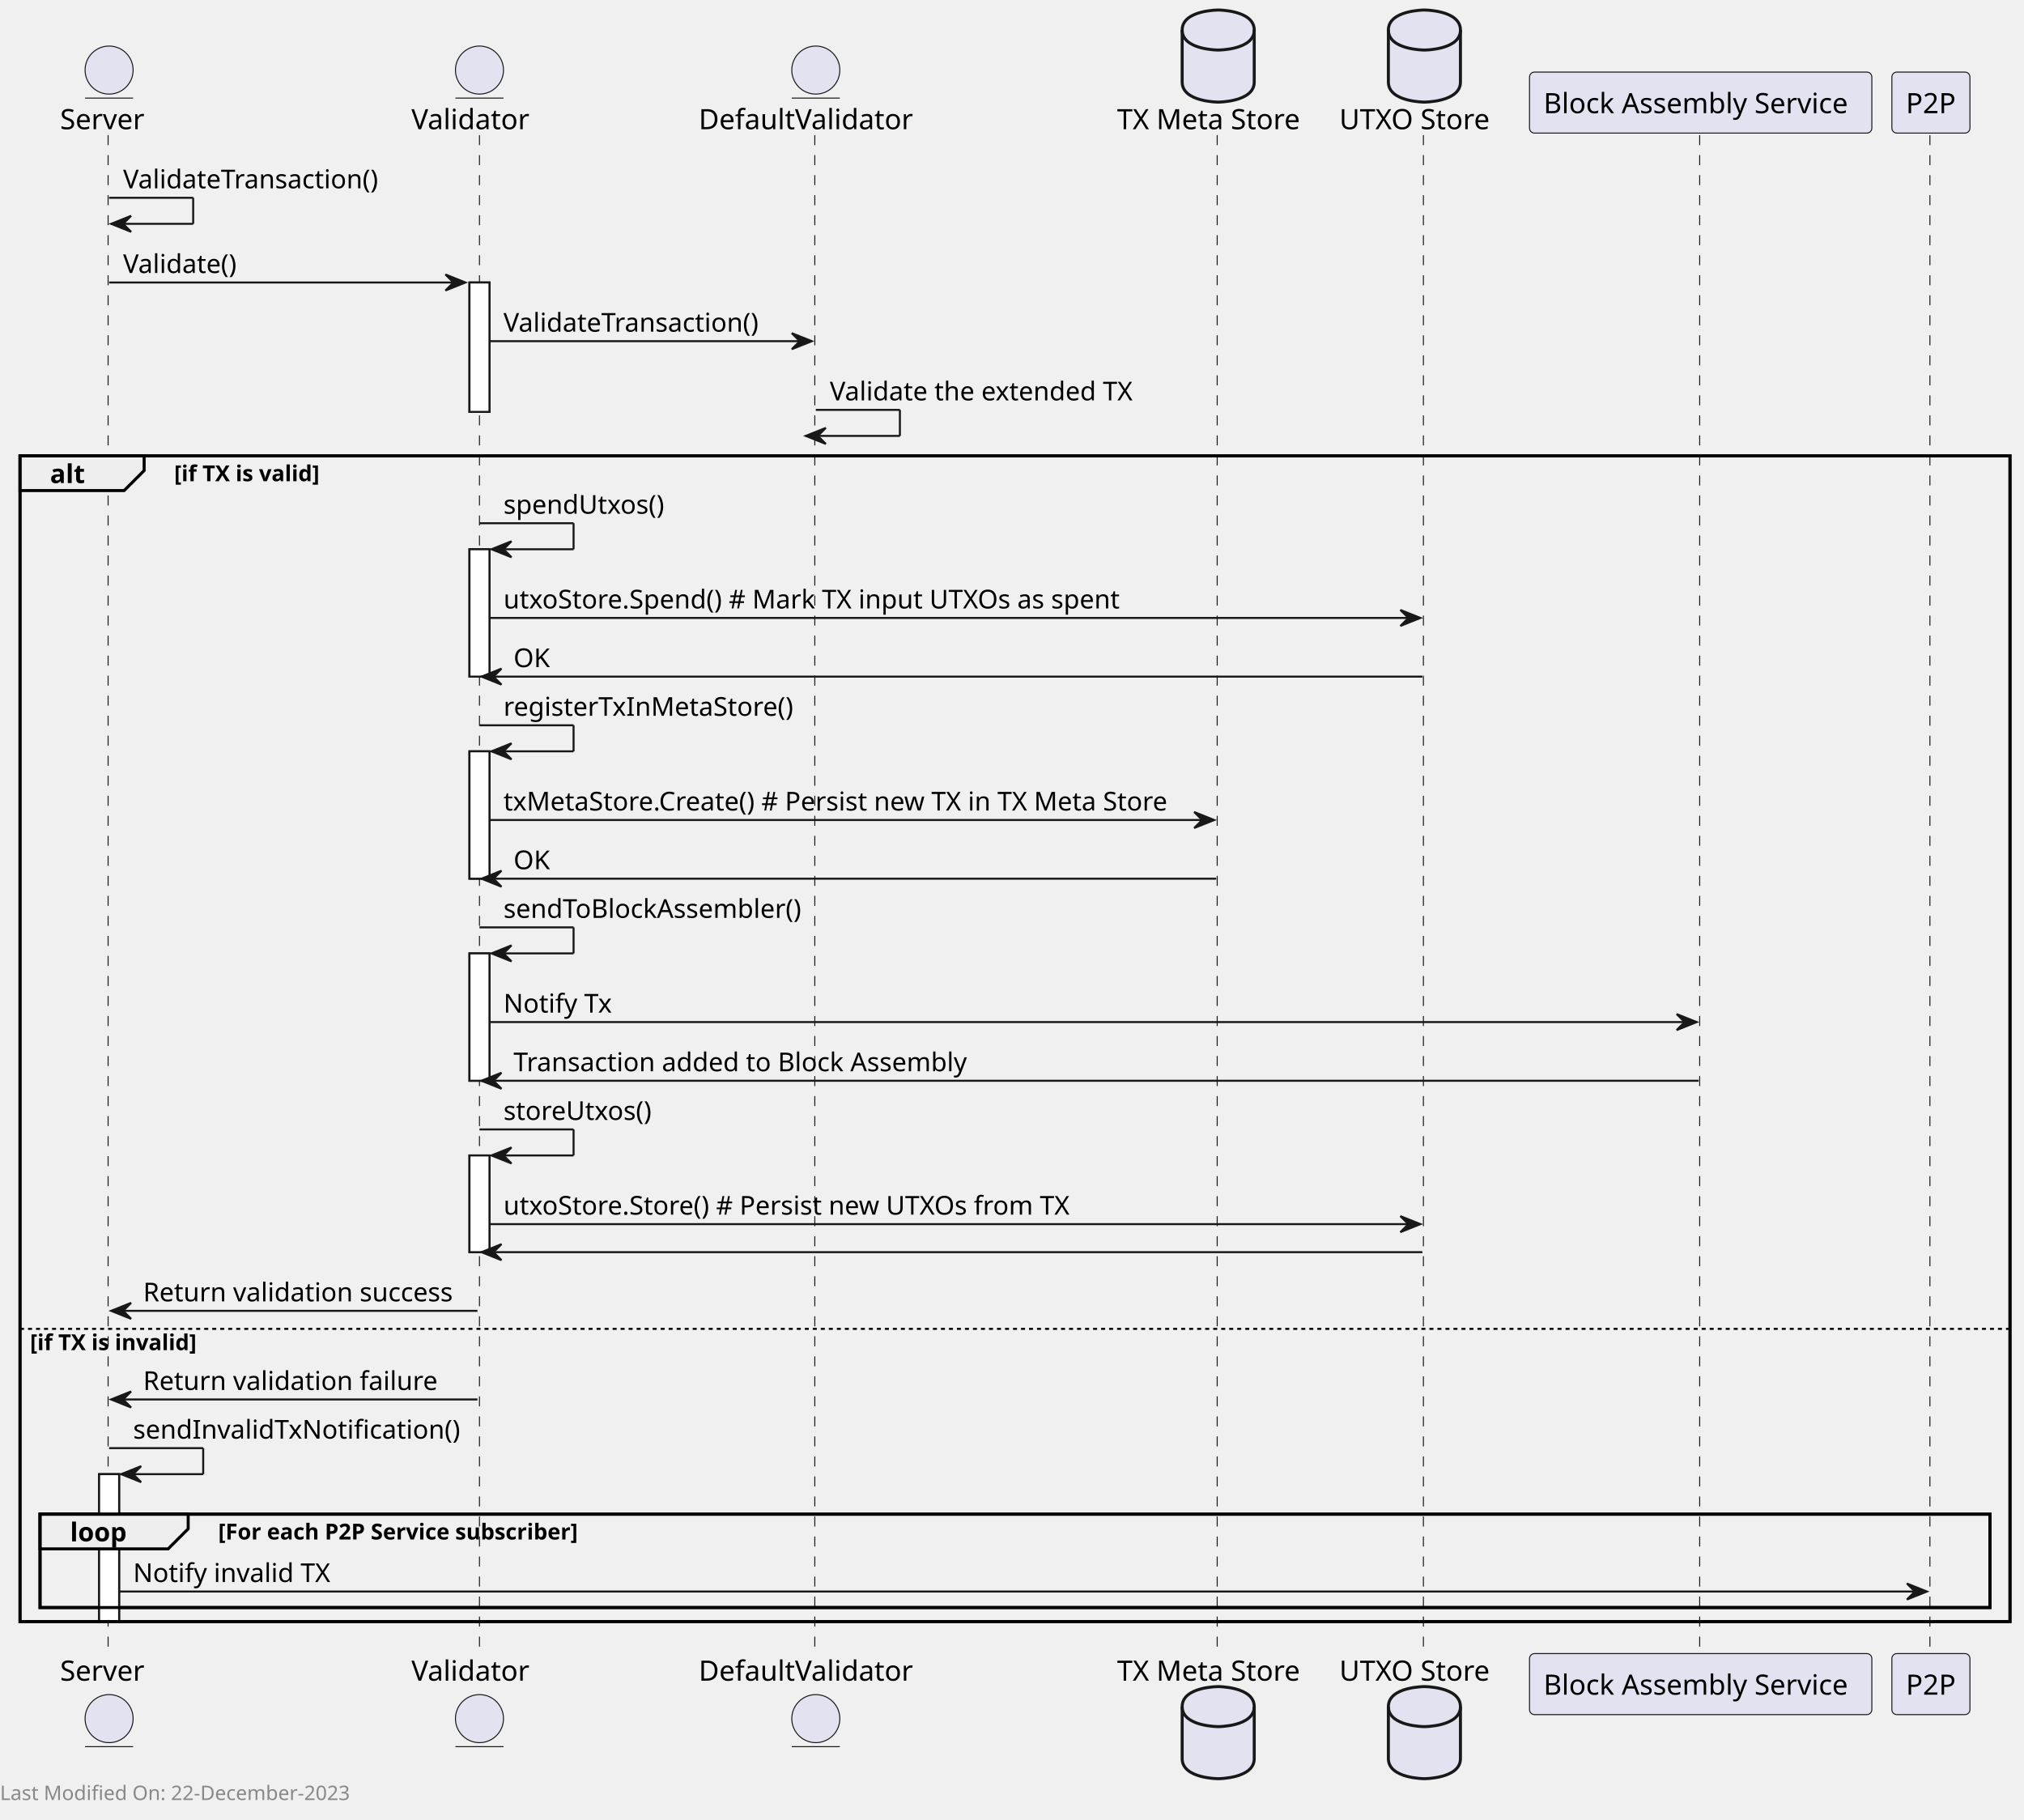
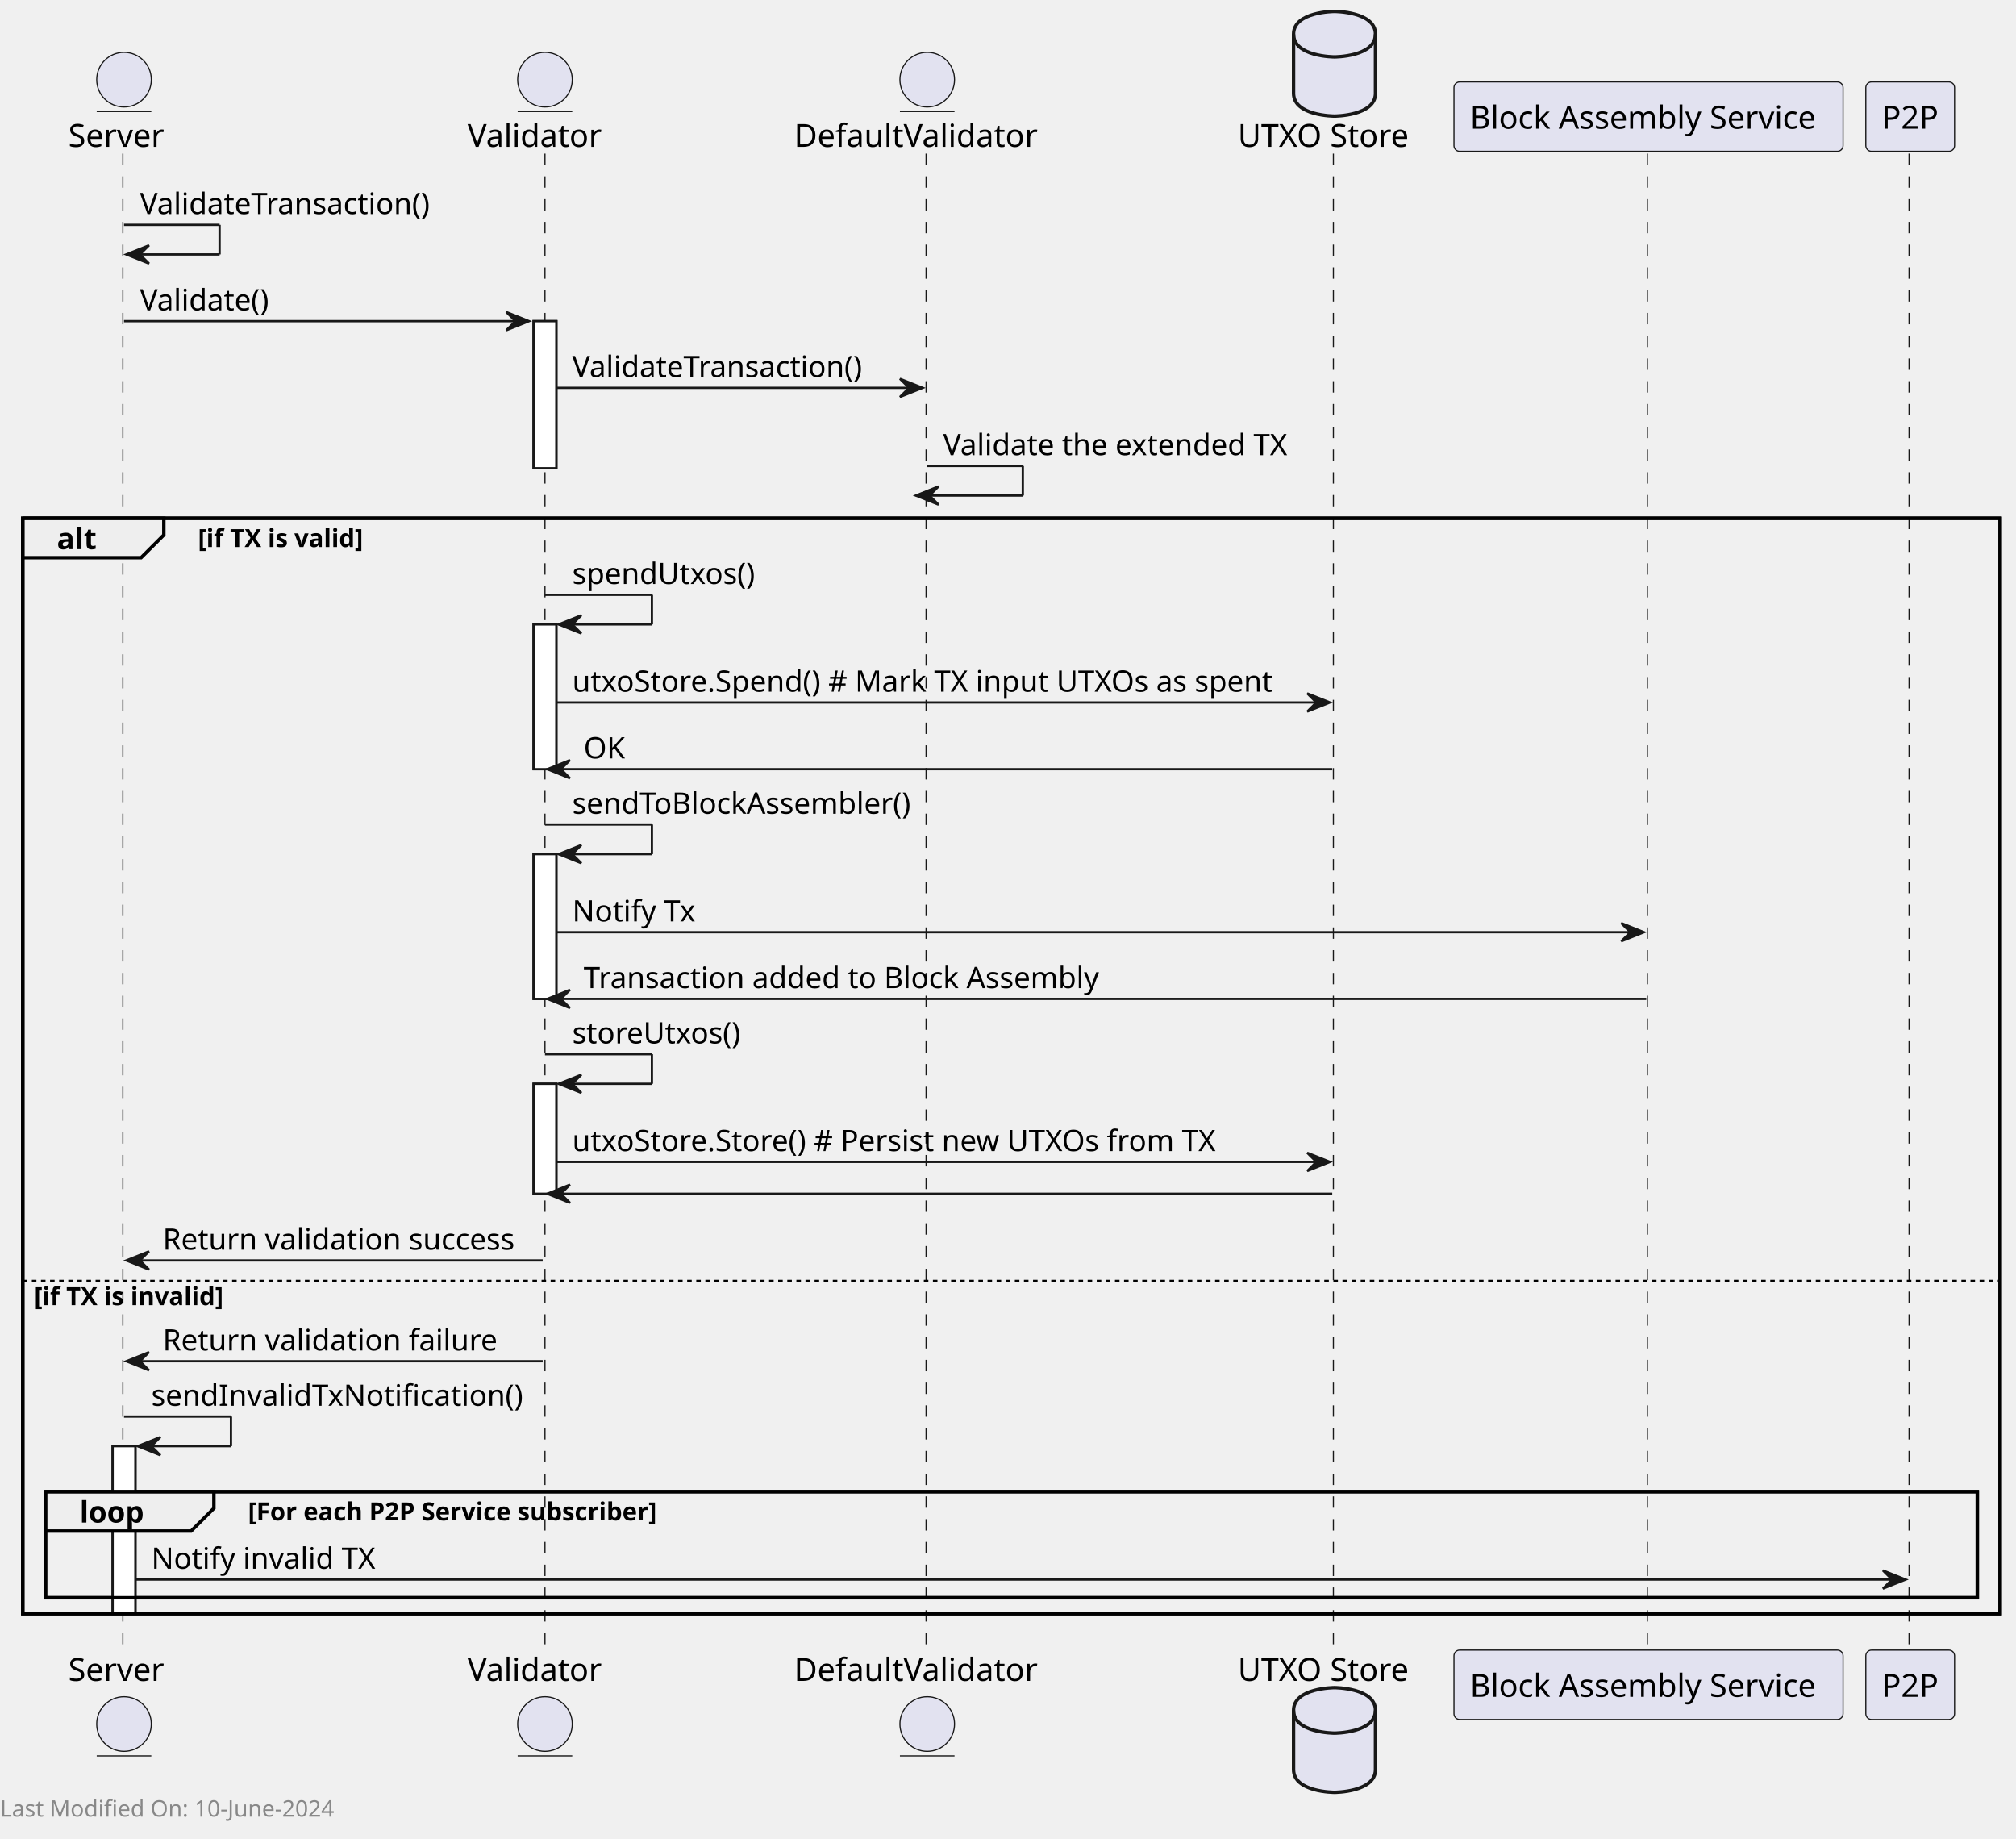
- <svg xmlns="http://www.w3.org/2000/svg" contentStyleType="text/css" height="909" preserveAspectRatio="none" viewBox="0 0 1011 909" width="1011" zoomAndPan="magnify">
-   <path d="m49.5 736.344h10v73.621h-10z" fill="#fff" stroke="#181818" />
-   <path d="m234.5 141.109h10v64.621h-10z" fill="#fff" stroke="#181818" />
-   <path d="m234.5 274.352h10v63.621h-10z" fill="#fff" stroke="#181818" />
-   <path d="m234.5 375.283h10v63.621h-10z" fill="#fff" stroke="#181818" />
-   <path d="m234.5 476.215h10v63.621h-10z" fill="#fff" stroke="#181818" />
-   <path d="m234.5 577.146h10v48.31h-10z" fill="#fff" stroke="#181818" />
-   <path d="m10 227.731h994v582.234h-994z" fill="none" stroke="#000" stroke-width="1.5" />
-   <path d="m20 756.344h974v46.621h-974z" fill="none" stroke="#000" stroke-width="1.5" />
-   <g stroke="#181818">
-     <path d="m54 67.488v759.476" stroke-dasharray="5 5" stroke-width=".5" />
-     <path d="m239.5 67.488v759.476" stroke-dasharray="5 5" stroke-width=".5" />
-     <path d="m407 67.488v759.476" stroke-dasharray="5 5" stroke-width=".5" />
-     <path d="m608 67.488v759.476" stroke-dasharray="5 5" stroke-width=".5" />
-     <path d="m711 67.488v759.476" stroke-dasharray="5 5" stroke-width=".5" />
-     <path d="m849 67.488v759.476" stroke-dasharray="5 5" stroke-width=".5" />
-     <path d="m964 67.488v759.476" stroke-dasharray="5 5" stroke-width=".5" />
+ <svg xmlns="http://www.w3.org/2000/svg" contentStyleType="text/css" height="808px" preserveAspectRatio="none" style="width:886px;height:808px;background:#FFFFFF;" version="1.1" viewBox="0 0 886 808" width="886px" zoomAndPan="magnify">
+   <defs />
+   <g>
+     <rect fill="#FFFFFF" height="73.621" style="stroke:#181818;stroke-width:1.0;" width="10" x="49.5" y="635.412" />
+     <rect fill="#FFFFFF" height="64.621" style="stroke:#181818;stroke-width:1.0;" width="10" x="234.5" y="141.109" />
+     <rect fill="#FFFFFF" height="63.621" style="stroke:#181818;stroke-width:1.0;" width="10" x="234.5" y="274.352" />
+     <rect fill="#FFFFFF" height="63.621" style="stroke:#181818;stroke-width:1.0;" width="10" x="234.5" y="375.283" />
+     <rect fill="#FFFFFF" height="48.31" style="stroke:#181818;stroke-width:1.0;" width="10" x="234.5" y="476.215" />
+     <rect fill="none" height="481.303" style="stroke:#000000;stroke-width:1.5;" width="869" x="10" y="227.731" />
+     <rect fill="none" height="46.621" style="stroke:#000000;stroke-width:1.5;" width="849" x="20" y="655.412" />
+     <line style="stroke:#181818;stroke-width:0.5;stroke-dasharray:5.0,5.0;" x1="54" x2="54" y1="67.488" y2="726.033" />
+     <line style="stroke:#181818;stroke-width:0.5;stroke-dasharray:5.0,5.0;" x1="239.5" x2="239.5" y1="67.488" y2="726.033" />
+     <line style="stroke:#181818;stroke-width:0.5;stroke-dasharray:5.0,5.0;" x1="407" x2="407" y1="67.488" y2="726.033" />
+     <line style="stroke:#181818;stroke-width:0.5;stroke-dasharray:5.0,5.0;" x1="586" x2="586" y1="67.488" y2="726.033" />
+     <line style="stroke:#181818;stroke-width:0.5;stroke-dasharray:5.0,5.0;" x1="724" x2="724" y1="67.488" y2="726.033" />
+     <line style="stroke:#181818;stroke-width:0.5;stroke-dasharray:5.0,5.0;" x1="839" x2="839" y1="67.488" y2="726.033" />
+     <text fill="#000000" font-family="sans-serif" font-size="14" lengthAdjust="spacing" textLength="43" x="30" y="64.535">Server</text>
+     <ellipse cx="54.5" cy="35" fill="#E2E2F0" rx="12" ry="12" style="stroke:#181818;stroke-width:0.5;" />
+     <line style="stroke:#181818;stroke-width:0.5;" x1="42.5" x2="66.5" y1="49" y2="49" />
+     <text fill="#000000" font-family="sans-serif" font-size="14" lengthAdjust="spacing" textLength="43" x="30" y="738.568">Server</text>
+     <ellipse cx="54.5" cy="757.521" fill="#E2E2F0" rx="12" ry="12" style="stroke:#181818;stroke-width:0.5;" />
+     <line style="stroke:#181818;stroke-width:0.5;" x1="42.5" x2="66.5" y1="771.521" y2="771.521" />
+     <text fill="#000000" font-family="sans-serif" font-size="14" lengthAdjust="spacing" textLength="62" x="205.5" y="64.535">Validator</text>
+     <ellipse cx="239.5" cy="35" fill="#E2E2F0" rx="12" ry="12" style="stroke:#181818;stroke-width:0.5;" />
+     <line style="stroke:#181818;stroke-width:0.5;" x1="227.5" x2="251.5" y1="49" y2="49" />
+     <text fill="#000000" font-family="sans-serif" font-size="14" lengthAdjust="spacing" textLength="62" x="205.5" y="738.568">Validator</text>
+     <ellipse cx="239.5" cy="757.521" fill="#E2E2F0" rx="12" ry="12" style="stroke:#181818;stroke-width:0.5;" />
+     <line style="stroke:#181818;stroke-width:0.5;" x1="227.5" x2="251.5" y1="771.521" y2="771.521" />
+     <text fill="#000000" font-family="sans-serif" font-size="14" lengthAdjust="spacing" textLength="111" x="349" y="64.535">DefaultValidator</text>
+     <ellipse cx="407.5" cy="35" fill="#E2E2F0" rx="12" ry="12" style="stroke:#181818;stroke-width:0.5;" />
+     <line style="stroke:#181818;stroke-width:0.5;" x1="395.5" x2="419.5" y1="49" y2="49" />
+     <text fill="#000000" font-family="sans-serif" font-size="14" lengthAdjust="spacing" textLength="111" x="349" y="738.568">DefaultValidator</text>
+     <ellipse cx="407.5" cy="757.521" fill="#E2E2F0" rx="12" ry="12" style="stroke:#181818;stroke-width:0.5;" />
+     <line style="stroke:#181818;stroke-width:0.5;" x1="395.5" x2="419.5" y1="771.521" y2="771.521" />
+     <text fill="#000000" font-family="sans-serif" font-size="14" lengthAdjust="spacing" textLength="79" x="544" y="64.535">UTXO Store</text>
+     <path d="M568.5,15 C568.5,5 586.5,5 586.5,5 C586.5,5 604.5,5 604.5,15 L604.5,41 C604.5,51 586.5,51 586.5,51 C586.5,51 568.5,51 568.5,41 L568.5,15 " fill="#E2E2F0" style="stroke:#181818;stroke-width:1.5;" />
+     <path d="M568.5,15 C568.5,25 586.5,25 586.5,25 C586.5,25 604.5,25 604.5,15 " fill="none" style="stroke:#181818;stroke-width:1.5;" />
+     <text fill="#000000" font-family="sans-serif" font-size="14" lengthAdjust="spacing" textLength="79" x="544" y="738.568">UTXO Store</text>
+     <path d="M568.5,751.521 C568.5,741.521 586.5,741.521 586.5,741.521 C586.5,741.521 604.5,741.521 604.5,751.521 L604.5,777.521 C604.5,787.521 586.5,787.521 586.5,787.521 C586.5,787.521 568.5,787.521 568.5,777.521 L568.5,751.521 " fill="#E2E2F0" style="stroke:#181818;stroke-width:1.5;" />
+     <path d="M568.5,751.521 C568.5,761.521 586.5,761.521 586.5,761.521 C586.5,761.521 604.5,761.521 604.5,751.521 " fill="none" style="stroke:#181818;stroke-width:1.5;" />
+     <rect fill="#E2E2F0" height="30.488" rx="2.5" ry="2.5" style="stroke:#181818;stroke-width:0.5;" width="171" x="639" y="36" />
+     <text fill="#000000" font-family="sans-serif" font-size="14" lengthAdjust="spacing" textLength="157" x="646" y="56.535">Block Assembly Service</text>
+     <rect fill="#E2E2F0" height="30.488" rx="2.5" ry="2.5" style="stroke:#181818;stroke-width:0.5;" width="171" x="639" y="725.033" />
+     <text fill="#000000" font-family="sans-serif" font-size="14" lengthAdjust="spacing" textLength="157" x="646" y="745.568">Block Assembly Service</text>
+     <rect fill="#E2E2F0" height="30.488" rx="2.5" ry="2.5" style="stroke:#181818;stroke-width:0.5;" width="39" x="820" y="36" />
+     <text fill="#000000" font-family="sans-serif" font-size="14" lengthAdjust="spacing" textLength="25" x="827" y="56.535">P2P</text>
+     <rect fill="#E2E2F0" height="30.488" rx="2.5" ry="2.5" style="stroke:#181818;stroke-width:0.5;" width="39" x="820" y="725.033" />
+     <text fill="#000000" font-family="sans-serif" font-size="14" lengthAdjust="spacing" textLength="25" x="827" y="745.568">P2P</text>
+     <rect fill="#FFFFFF" height="73.621" style="stroke:#181818;stroke-width:1.0;" width="10" x="49.5" y="635.412" />
+     <rect fill="#FFFFFF" height="64.621" style="stroke:#181818;stroke-width:1.0;" width="10" x="234.5" y="141.109" />
+     <rect fill="#FFFFFF" height="63.621" style="stroke:#181818;stroke-width:1.0;" width="10" x="234.5" y="274.352" />
+     <rect fill="#FFFFFF" height="63.621" style="stroke:#181818;stroke-width:1.0;" width="10" x="234.5" y="375.283" />
+     <rect fill="#FFFFFF" height="48.31" style="stroke:#181818;stroke-width:1.0;" width="10" x="234.5" y="476.215" />
+     <line style="stroke:#181818;stroke-width:1.0;" x1="54.5" x2="96.5" y1="98.799" y2="98.799" />
+     <line style="stroke:#181818;stroke-width:1.0;" x1="96.5" x2="96.5" y1="98.799" y2="111.799" />
+     <line style="stroke:#181818;stroke-width:1.0;" x1="55.5" x2="96.5" y1="111.799" y2="111.799" />
+     <polygon fill="#181818" points="65.5,107.799,55.5,111.799,65.5,115.799,61.5,111.799" style="stroke:#181818;stroke-width:1.0;" />
+     <text fill="#000000" font-family="sans-serif" font-size="13" lengthAdjust="spacing" textLength="132" x="61.5" y="94.057">ValidateTransaction()</text>
+     <polygon fill="#181818" points="222.5,137.109,232.5,141.109,222.5,145.109,226.5,141.109" style="stroke:#181818;stroke-width:1.0;" />
+     <line style="stroke:#181818;stroke-width:1.0;" x1="54.5" x2="228.5" y1="141.109" y2="141.109" />
+     <text fill="#000000" font-family="sans-serif" font-size="13" lengthAdjust="spacing" textLength="58" x="61.5" y="136.367">Validate()</text>
+     <polygon fill="#181818" points="395.5,166.42,405.5,170.42,395.5,174.42,399.5,170.42" style="stroke:#181818;stroke-width:1.0;" />
+     <line style="stroke:#181818;stroke-width:1.0;" x1="244.5" x2="401.5" y1="170.42" y2="170.42" />
+     <text fill="#000000" font-family="sans-serif" font-size="13" lengthAdjust="spacing" textLength="132" x="251.5" y="165.678">ValidateTransaction()</text>
+     <line style="stroke:#181818;stroke-width:1.0;" x1="407.5" x2="449.5" y1="204.731" y2="204.731" />
+     <line style="stroke:#181818;stroke-width:1.0;" x1="449.5" x2="449.5" y1="204.731" y2="217.731" />
+     <line style="stroke:#181818;stroke-width:1.0;" x1="402.5" x2="449.5" y1="217.731" y2="217.731" />
+     <polygon fill="#181818" points="412.5,213.731,402.5,217.731,412.5,221.731,408.5,217.731" style="stroke:#181818;stroke-width:1.0;" />
+     <text fill="#000000" font-family="sans-serif" font-size="13" lengthAdjust="spacing" textLength="156" x="414.5" y="199.988">Validate the extended TX</text>
+     <path d="M10,227.731 L72,227.731 L72,235.041 L62,245.041 L10,245.041 L10,227.731 " fill="#EEEEEE" style="stroke:#000000;stroke-width:1.5;" />
+     <rect fill="none" height="481.303" style="stroke:#000000;stroke-width:1.5;" width="869" x="10" y="227.731" />
+     <text fill="#000000" font-family="sans-serif" font-size="13" font-weight="bold" lengthAdjust="spacing" textLength="17" x="25" y="241.299">alt</text>
+     <text fill="#000000" font-family="sans-serif" font-size="11" font-weight="bold" lengthAdjust="spacing" textLength="82" x="87" y="240.365">[if TX is valid]</text>
+     <line style="stroke:#181818;stroke-width:1.0;" x1="239.5" x2="286.5" y1="261.352" y2="261.352" />
+     <line style="stroke:#181818;stroke-width:1.0;" x1="286.5" x2="286.5" y1="261.352" y2="274.352" />
+     <line style="stroke:#181818;stroke-width:1.0;" x1="245.5" x2="286.5" y1="274.352" y2="274.352" />
+     <polygon fill="#181818" points="255.5,270.352,245.5,274.352,255.5,278.352,251.5,274.352" style="stroke:#181818;stroke-width:1.0;" />
+     <text fill="#000000" font-family="sans-serif" font-size="13" lengthAdjust="spacing" textLength="83" x="251.5" y="256.609">spendUtxos()</text>
+     <polygon fill="#181818" points="574.5,304.662,584.5,308.662,574.5,312.662,578.5,308.662" style="stroke:#181818;stroke-width:1.0;" />
+     <line style="stroke:#181818;stroke-width:1.0;" x1="244.5" x2="580.5" y1="308.662" y2="308.662" />
+     <text fill="#000000" font-family="sans-serif" font-size="13" lengthAdjust="spacing" textLength="318" x="251.5" y="303.92">utxoStore.Spend() # Mark TX input UTXOs as spent</text>
+     <polygon fill="#181818" points="250.5,333.973,240.5,337.973,250.5,341.973,246.5,337.973" style="stroke:#181818;stroke-width:1.0;" />
+     <line style="stroke:#181818;stroke-width:1.0;" x1="244.5" x2="585.5" y1="337.973" y2="337.973" />
+     <text fill="#000000" font-family="sans-serif" font-size="13" lengthAdjust="spacing" textLength="18" x="256.5" y="333.231">OK</text>
+     <line style="stroke:#181818;stroke-width:1.0;" x1="239.5" x2="286.5" y1="362.283" y2="362.283" />
+     <line style="stroke:#181818;stroke-width:1.0;" x1="286.5" x2="286.5" y1="362.283" y2="375.283" />
+     <line style="stroke:#181818;stroke-width:1.0;" x1="245.5" x2="286.5" y1="375.283" y2="375.283" />
+     <polygon fill="#181818" points="255.5,371.283,245.5,375.283,255.5,379.283,251.5,375.283" style="stroke:#181818;stroke-width:1.0;" />
+     <text fill="#000000" font-family="sans-serif" font-size="13" lengthAdjust="spacing" textLength="154" x="251.5" y="357.541">sendToBlockAssembler()</text>
+     <polygon fill="#181818" points="712.5,405.594,722.5,409.594,712.5,413.594,716.5,409.594" style="stroke:#181818;stroke-width:1.0;" />
+     <line style="stroke:#181818;stroke-width:1.0;" x1="244.5" x2="718.5" y1="409.594" y2="409.594" />
+     <text fill="#000000" font-family="sans-serif" font-size="13" lengthAdjust="spacing" textLength="59" x="251.5" y="404.852">Notify Tx</text>
+     <polygon fill="#181818" points="250.5,434.904,240.5,438.904,250.5,442.904,246.5,438.904" style="stroke:#181818;stroke-width:1.0;" />
+     <line style="stroke:#181818;stroke-width:1.0;" x1="244.5" x2="723.5" y1="438.904" y2="438.904" />
+     <text fill="#000000" font-family="sans-serif" font-size="13" lengthAdjust="spacing" textLength="236" x="256.5" y="434.162">Transaction added to Block Assembly</text>
+     <line style="stroke:#181818;stroke-width:1.0;" x1="239.5" x2="286.5" y1="463.215" y2="463.215" />
+     <line style="stroke:#181818;stroke-width:1.0;" x1="286.5" x2="286.5" y1="463.215" y2="476.215" />
+     <line style="stroke:#181818;stroke-width:1.0;" x1="245.5" x2="286.5" y1="476.215" y2="476.215" />
+     <polygon fill="#181818" points="255.5,472.215,245.5,476.215,255.5,480.215,251.5,476.215" style="stroke:#181818;stroke-width:1.0;" />
+     <text fill="#000000" font-family="sans-serif" font-size="13" lengthAdjust="spacing" textLength="77" x="251.5" y="458.473">storeUtxos()</text>
+     <polygon fill="#181818" points="574.5,506.525,584.5,510.525,574.5,514.525,578.5,510.525" style="stroke:#181818;stroke-width:1.0;" />
+     <line style="stroke:#181818;stroke-width:1.0;" x1="244.5" x2="580.5" y1="510.525" y2="510.525" />
+     <text fill="#000000" font-family="sans-serif" font-size="13" lengthAdjust="spacing" textLength="292" x="251.5" y="505.783">utxoStore.Store() # Persist new UTXOs from TX</text>
+     <polygon fill="#181818" points="250.5,520.525,240.5,524.525,250.5,528.525,246.5,524.525" style="stroke:#181818;stroke-width:1.0;" />
+     <line style="stroke:#181818;stroke-width:1.0;" x1="244.5" x2="585.5" y1="524.525" y2="524.525" />
+     <polygon fill="#181818" points="65.5,549.836,55.5,553.836,65.5,557.836,61.5,553.836" style="stroke:#181818;stroke-width:1.0;" />
+     <line style="stroke:#181818;stroke-width:1.0;" x1="59.5" x2="238.5" y1="553.836" y2="553.836" />
+     <text fill="#000000" font-family="sans-serif" font-size="13" lengthAdjust="spacing" textLength="161" x="71.5" y="549.094">Return validation success</text>
+     <line style="stroke:#000000;stroke-width:1.0;stroke-dasharray:2.0,2.0;" x1="10" x2="879" y1="562.836" y2="562.836" />
+     <text fill="#000000" font-family="sans-serif" font-size="11" font-weight="bold" lengthAdjust="spacing" textLength="93" x="15" y="573.471">[if TX is invalid]</text>
+     <polygon fill="#181818" points="65.5,594.102,55.5,598.102,65.5,602.102,61.5,598.102" style="stroke:#181818;stroke-width:1.0;" />
+     <line style="stroke:#181818;stroke-width:1.0;" x1="59.5" x2="238.5" y1="598.102" y2="598.102" />
+     <text fill="#000000" font-family="sans-serif" font-size="13" lengthAdjust="spacing" textLength="151" x="71.5" y="593.359">Return validation failure</text>
+     <line style="stroke:#181818;stroke-width:1.0;" x1="54.5" x2="101.5" y1="622.412" y2="622.412" />
+     <line style="stroke:#181818;stroke-width:1.0;" x1="101.5" x2="101.5" y1="622.412" y2="635.412" />
+     <line style="stroke:#181818;stroke-width:1.0;" x1="60.5" x2="101.5" y1="635.412" y2="635.412" />
+     <polygon fill="#181818" points="70.5,631.412,60.5,635.412,70.5,639.412,66.5,635.412" style="stroke:#181818;stroke-width:1.0;" />
+     <text fill="#000000" font-family="sans-serif" font-size="13" lengthAdjust="spacing" textLength="171" x="66.5" y="617.67">sendInvalidTxNotification()</text>
+     <path d="M20,655.412 L94,655.412 L94,662.723 L84,672.723 L20,672.723 L20,655.412 " fill="#EEEEEE" style="stroke:#000000;stroke-width:1.5;" />
+     <rect fill="none" height="46.621" style="stroke:#000000;stroke-width:1.5;" width="849" x="20" y="655.412" />
+     <text fill="#000000" font-family="sans-serif" font-size="13" font-weight="bold" lengthAdjust="spacing" textLength="29" x="35" y="668.981">loop</text>
+     <text fill="#000000" font-family="sans-serif" font-size="11" font-weight="bold" lengthAdjust="spacing" textLength="187" x="109" y="668.047">[For each P2P Service subscriber]</text>
+     <polygon fill="#181818" points="827.5,690.033,837.5,694.033,827.5,698.033,831.5,694.033" style="stroke:#181818;stroke-width:1.0;" />
+     <line style="stroke:#181818;stroke-width:1.0;" x1="59.5" x2="833.5" y1="694.033" y2="694.033" />
+     <text fill="#000000" font-family="sans-serif" font-size="13" lengthAdjust="spacing" textLength="105" x="66.5" y="689.291">Notify invalid TX</text>
+     <text fill="#888888" font-family="sans-serif" font-size="10" lengthAdjust="spacing" textLength="158" x="0" y="798.189">Last Modified On: 10-June-2024</text>
  </g>
-   <text font-family="sans-serif" font-size="14" lengthAdjust="spacing" textLength="43" x="30" y="64.535">Server</text>
-   <ellipse cx="54.5" cy="35" fill="#e2e2f0" rx="12" ry="12" stroke="#181818" stroke-width=".5" />
-   <path d="m42.5 49h24" stroke="#181818" stroke-width=".5" />
-   <text font-family="sans-serif" font-size="14" lengthAdjust="spacing" textLength="43" x="30" y="839.5">Server</text>
-   <ellipse cx="54.5" cy="858.453" fill="#e2e2f0" rx="12" ry="12" stroke="#181818" stroke-width=".5" />
-   <path d="m42.5 872.453h24" stroke="#181818" stroke-width=".5" />
-   <text font-family="sans-serif" font-size="14" lengthAdjust="spacing" textLength="62" x="205.5" y="64.535">Validator</text>
-   <ellipse cx="239.5" cy="35" fill="#e2e2f0" rx="12" ry="12" stroke="#181818" stroke-width=".5" />
-   <path d="m227.5 49h24" stroke="#181818" stroke-width=".5" />
-   <text font-family="sans-serif" font-size="14" lengthAdjust="spacing" textLength="62" x="205.5" y="839.5">Validator</text>
-   <ellipse cx="239.5" cy="858.453" fill="#e2e2f0" rx="12" ry="12" stroke="#181818" stroke-width=".5" />
-   <path d="m227.5 872.453h24" stroke="#181818" stroke-width=".5" />
-   <text font-family="sans-serif" font-size="14" lengthAdjust="spacing" textLength="111" x="349" y="64.535">DefaultValidator</text>
-   <ellipse cx="407.5" cy="35" fill="#e2e2f0" rx="12" ry="12" stroke="#181818" stroke-width=".5" />
-   <path d="m395.5 49h24" stroke="#181818" stroke-width=".5" />
-   <text font-family="sans-serif" font-size="14" lengthAdjust="spacing" textLength="111" x="349" y="839.5">DefaultValidator</text>
-   <ellipse cx="407.5" cy="858.453" fill="#e2e2f0" rx="12" ry="12" stroke="#181818" stroke-width=".5" />
-   <path d="m395.5 872.453h24" stroke="#181818" stroke-width=".5" />
-   <text font-family="sans-serif" font-size="14" lengthAdjust="spacing" textLength="95" x="558" y="64.535">TX Meta Store</text>
-   <path d="m590.5 15c0-10 18-10 18-10s18 0 18 10v26c0 10-18 10-18 10s-18 0-18-10z" fill="#e2e2f0" stroke="#181818" stroke-width="1.5" />
-   <path d="m590.5 15c0 10 18 10 18 10s18 0 18-10" fill="none" stroke="#181818" stroke-width="1.5" />
-   <text font-family="sans-serif" font-size="14" lengthAdjust="spacing" textLength="95" x="558" y="839.5">TX Meta Store</text>
-   <path d="m590.5 852.453c0-10 18-10 18-10s18 0 18 10v26c0 10-18 10-18 10s-18 0-18-10z" fill="#e2e2f0" stroke="#181818" stroke-width="1.5" />
-   <path d="m590.5 852.453c0 10 18 10 18 10s18 0 18-10" fill="none" stroke="#181818" stroke-width="1.5" />
-   <text font-family="sans-serif" font-size="14" lengthAdjust="spacing" textLength="79" x="669" y="64.535">UTXO Store</text>
-   <path d="m693.5 15c0-10 18-10 18-10s18 0 18 10v26c0 10-18 10-18 10s-18 0-18-10z" fill="#e2e2f0" stroke="#181818" stroke-width="1.5" />
-   <path d="m693.5 15c0 10 18 10 18 10s18 0 18-10" fill="none" stroke="#181818" stroke-width="1.5" />
-   <text font-family="sans-serif" font-size="14" lengthAdjust="spacing" textLength="79" x="669" y="839.5">UTXO Store</text>
-   <path d="m693.5 852.453c0-10 18-10 18-10s18 0 18 10v26c0 10-18 10-18 10s-18 0-18-10z" fill="#e2e2f0" stroke="#181818" stroke-width="1.5" />
-   <path d="m693.5 852.453c0 10 18 10 18 10s18 0 18-10" fill="none" stroke="#181818" stroke-width="1.5" />
-   <rect fill="#e2e2f0" height="30.488" rx="2.5" stroke="#181818" stroke-width=".5" width="171" x="764" y="36" />
-   <text font-family="sans-serif" font-size="14" lengthAdjust="spacing" textLength="157" x="771" y="56.535">Block Assembly Service</text>
-   <rect fill="#e2e2f0" height="30.488" rx="2.5" stroke="#181818" stroke-width=".5" width="171" x="764" y="825.965" />
-   <text font-family="sans-serif" font-size="14" lengthAdjust="spacing" textLength="157" x="771" y="846.5">Block Assembly Service</text>
-   <rect fill="#e2e2f0" height="30.488" rx="2.5" stroke="#181818" stroke-width=".5" width="39" x="945" y="36" />
-   <text font-family="sans-serif" font-size="14" lengthAdjust="spacing" textLength="25" x="952" y="56.535">P2P</text>
-   <rect fill="#e2e2f0" height="30.488" rx="2.5" stroke="#181818" stroke-width=".5" width="39" x="945" y="825.965" />
-   <text font-family="sans-serif" font-size="14" lengthAdjust="spacing" textLength="25" x="952" y="846.5">P2P</text>
-   <g stroke="#181818">
-     <g fill="#fff">
-       <path d="m49.5 736.344h10v73.621h-10z" />
-       <path d="m234.5 141.109h10v64.621h-10z" />
-       <path d="m234.5 274.352h10v63.621h-10z" />
-       <path d="m234.5 375.283h10v63.621h-10z" />
-       <path d="m234.5 476.215h10v63.621h-10z" />
-       <path d="m234.5 577.146h10v48.31h-10z" />
-     </g>
-     <path d="m54.5 98.799h42" />
-     <path d="m96.5 98.799v13" />
-     <path d="m55.5 111.799h41" />
-     <path d="m65.5 107.799-10 4 10 4-4-4z" fill="#181818" />
-   </g>
-   <text font-family="sans-serif" font-size="13" lengthAdjust="spacing" textLength="132" x="61.5" y="94.057">ValidateTransaction()</text>
-   <path d="m222.5 137.109 10 4-10 4 4-4z" fill="#181818" stroke="#181818" />
-   <path d="m54.5 141.109h174" stroke="#181818" />
-   <text font-family="sans-serif" font-size="13" lengthAdjust="spacing" textLength="58" x="61.5" y="136.367">Validate()</text>
-   <path d="m395.5 166.42 10 4-10 4 4-4z" fill="#181818" stroke="#181818" />
-   <path d="m244.5 170.42h157" stroke="#181818" />
-   <text font-family="sans-serif" font-size="13" lengthAdjust="spacing" textLength="132" x="251.5" y="165.678">ValidateTransaction()</text>
-   <path d="m407.5 204.731h42" stroke="#181818" />
-   <path d="m449.5 204.731v13" stroke="#181818" />
-   <path d="m402.5 217.731h47" stroke="#181818" />
-   <path d="m412.5 213.731-10 4 10 4-4-4z" fill="#181818" stroke="#181818" />
-   <text font-family="sans-serif" font-size="13" lengthAdjust="spacing" textLength="156" x="414.5" y="199.988">Validate the extended TX</text>
-   <path d="m10 227.731h62v7.311l-10 10h-52z" fill="#eee" stroke="#000" stroke-width="1.5" />
-   <path d="m10 227.731h994v582.234h-994z" fill="none" stroke="#000" stroke-width="1.5" />
-   <text font-family="sans-serif" font-size="13" font-weight="bold" lengthAdjust="spacing" textLength="17" x="25" y="241.299">alt</text>
-   <text font-family="sans-serif" font-size="11" font-weight="bold" lengthAdjust="spacing" textLength="82" x="87" y="240.365">[if TX is valid]</text>
-   <path d="m239.5 261.352h47" stroke="#181818" />
-   <path d="m286.5 261.352v13" stroke="#181818" />
-   <path d="m245.5 274.352h41" stroke="#181818" />
-   <path d="m255.5 270.352-10 4 10 4-4-4z" fill="#181818" stroke="#181818" />
-   <text font-family="sans-serif" font-size="13" lengthAdjust="spacing" textLength="83" x="251.5" y="256.609">spendUtxos()</text>
-   <path d="m699.5 304.662 10 4-10 4 4-4z" fill="#181818" stroke="#181818" />
-   <path d="m244.5 308.662h461" stroke="#181818" />
-   <text font-family="sans-serif" font-size="13" lengthAdjust="spacing" textLength="318" x="251.5" y="303.92">utxoStore.Spend() # Mark TX input UTXOs as spent</text>
-   <path d="m250.5 333.973-10 4 10 4-4-4z" fill="#181818" stroke="#181818" />
-   <path d="m244.5 337.973h466" stroke="#181818" />
-   <text font-family="sans-serif" font-size="13" lengthAdjust="spacing" textLength="18" x="256.5" y="333.231">OK</text>
-   <path d="m239.5 362.283h47" stroke="#181818" />
-   <path d="m286.5 362.283v13" stroke="#181818" />
-   <path d="m245.5 375.283h41" stroke="#181818" />
-   <path d="m255.5 371.283-10 4 10 4-4-4z" fill="#181818" stroke="#181818" />
-   <text font-family="sans-serif" font-size="13" lengthAdjust="spacing" textLength="146" x="251.5" y="357.541">registerTxInMetaStore()</text>
-   <path d="m596.5 405.594 10 4-10 4 4-4z" fill="#181818" stroke="#181818" />
-   <path d="m244.5 409.594h358" stroke="#181818" />
-   <text font-family="sans-serif" font-size="13" lengthAdjust="spacing" textLength="340" x="251.5" y="404.852">txMetaStore.Create() # Persist new TX in TX Meta Store</text>
-   <path d="m250.5 434.904-10 4 10 4-4-4z" fill="#181818" stroke="#181818" />
-   <path d="m244.5 438.904h363" stroke="#181818" />
-   <text font-family="sans-serif" font-size="13" lengthAdjust="spacing" textLength="18" x="256.5" y="434.162">OK</text>
-   <path d="m239.5 463.215h47" stroke="#181818" />
-   <path d="m286.5 463.215v13" stroke="#181818" />
-   <path d="m245.5 476.215h41" stroke="#181818" />
-   <path d="m255.5 472.215-10 4 10 4-4-4z" fill="#181818" stroke="#181818" />
-   <text font-family="sans-serif" font-size="13" lengthAdjust="spacing" textLength="154" x="251.5" y="458.473">sendToBlockAssembler()</text>
-   <path d="m837.5 506.525 10 4-10 4 4-4z" fill="#181818" stroke="#181818" />
-   <path d="m244.5 510.525h599" stroke="#181818" />
-   <text font-family="sans-serif" font-size="13" lengthAdjust="spacing" textLength="59" x="251.5" y="505.783">Notify Tx</text>
-   <path d="m250.5 535.836-10 4 10 4-4-4z" fill="#181818" stroke="#181818" />
-   <path d="m244.5 539.836h604" stroke="#181818" />
-   <text font-family="sans-serif" font-size="13" lengthAdjust="spacing" textLength="236" x="256.5" y="535.094">Transaction added to Block Assembly</text>
-   <path d="m239.5 564.146h47" stroke="#181818" />
-   <path d="m286.5 564.146v13" stroke="#181818" />
-   <path d="m245.5 577.146h41" stroke="#181818" />
-   <path d="m255.5 573.146-10 4 10 4-4-4z" fill="#181818" stroke="#181818" />
-   <text font-family="sans-serif" font-size="13" lengthAdjust="spacing" textLength="77" x="251.5" y="559.404">storeUtxos()</text>
-   <path d="m699.5 607.457 10 4-10 4 4-4z" fill="#181818" stroke="#181818" />
-   <path d="m244.5 611.457h461" stroke="#181818" />
-   <text font-family="sans-serif" font-size="13" lengthAdjust="spacing" textLength="292" x="251.5" y="606.715">utxoStore.Store() # Persist new UTXOs from TX</text>
-   <path d="m250.5 621.457-10 4 10 4-4-4z" fill="#181818" stroke="#181818" />
-   <path d="m244.5 625.457h466" stroke="#181818" />
-   <path d="m65.5 650.768-10 4 10 4-4-4z" fill="#181818" stroke="#181818" />
-   <path d="m59.5 654.768h179" stroke="#181818" />
-   <text font-family="sans-serif" font-size="13" lengthAdjust="spacing" textLength="161" x="71.5" y="650.025">Return validation success</text>
-   <path d="m10 663.768h994" stroke="#000" stroke-dasharray="2 2" />
-   <text font-family="sans-serif" font-size="11" font-weight="bold" lengthAdjust="spacing" textLength="93" x="15" y="674.402">[if TX is invalid]</text>
-   <path d="m65.5 695.033-10 4 10 4-4-4z" fill="#181818" stroke="#181818" />
-   <path d="m59.5 699.033h179" stroke="#181818" />
-   <text font-family="sans-serif" font-size="13" lengthAdjust="spacing" textLength="151" x="71.5" y="694.291">Return validation failure</text>
-   <path d="m54.5 723.344h47" stroke="#181818" />
-   <path d="m101.5 723.344v13" stroke="#181818" />
-   <path d="m60.5 736.344h41" stroke="#181818" />
-   <path d="m70.5 732.344-10 4 10 4-4-4z" fill="#181818" stroke="#181818" />
-   <text font-family="sans-serif" font-size="13" lengthAdjust="spacing" textLength="171" x="66.5" y="718.602">sendInvalidTxNotification()</text>
-   <path d="m20 756.344h74v7.311l-10 10h-64z" fill="#eee" stroke="#000" stroke-width="1.5" />
-   <path d="m20 756.344h974v46.621h-974z" fill="none" stroke="#000" stroke-width="1.5" />
-   <text font-family="sans-serif" font-size="13" font-weight="bold" lengthAdjust="spacing" textLength="29" x="35" y="769.912">loop</text>
-   <text font-family="sans-serif" font-size="11" font-weight="bold" lengthAdjust="spacing" textLength="187" x="109" y="768.979">[For each P2P Service subscriber]</text>
-   <path d="m952.5 790.965 10 4-10 4 4-4z" fill="#181818" stroke="#181818" />
-   <path d="m59.5 794.965h899" stroke="#181818" />
-   <text font-family="sans-serif" font-size="13" lengthAdjust="spacing" textLength="105" x="66.5" y="790.223">Notify invalid TX</text>
-   <text fill="#888" font-family="sans-serif" font-size="10" lengthAdjust="spacing" textLength="186" y="899.121">Last Modified On: 22-December-2023</text>
</svg>
